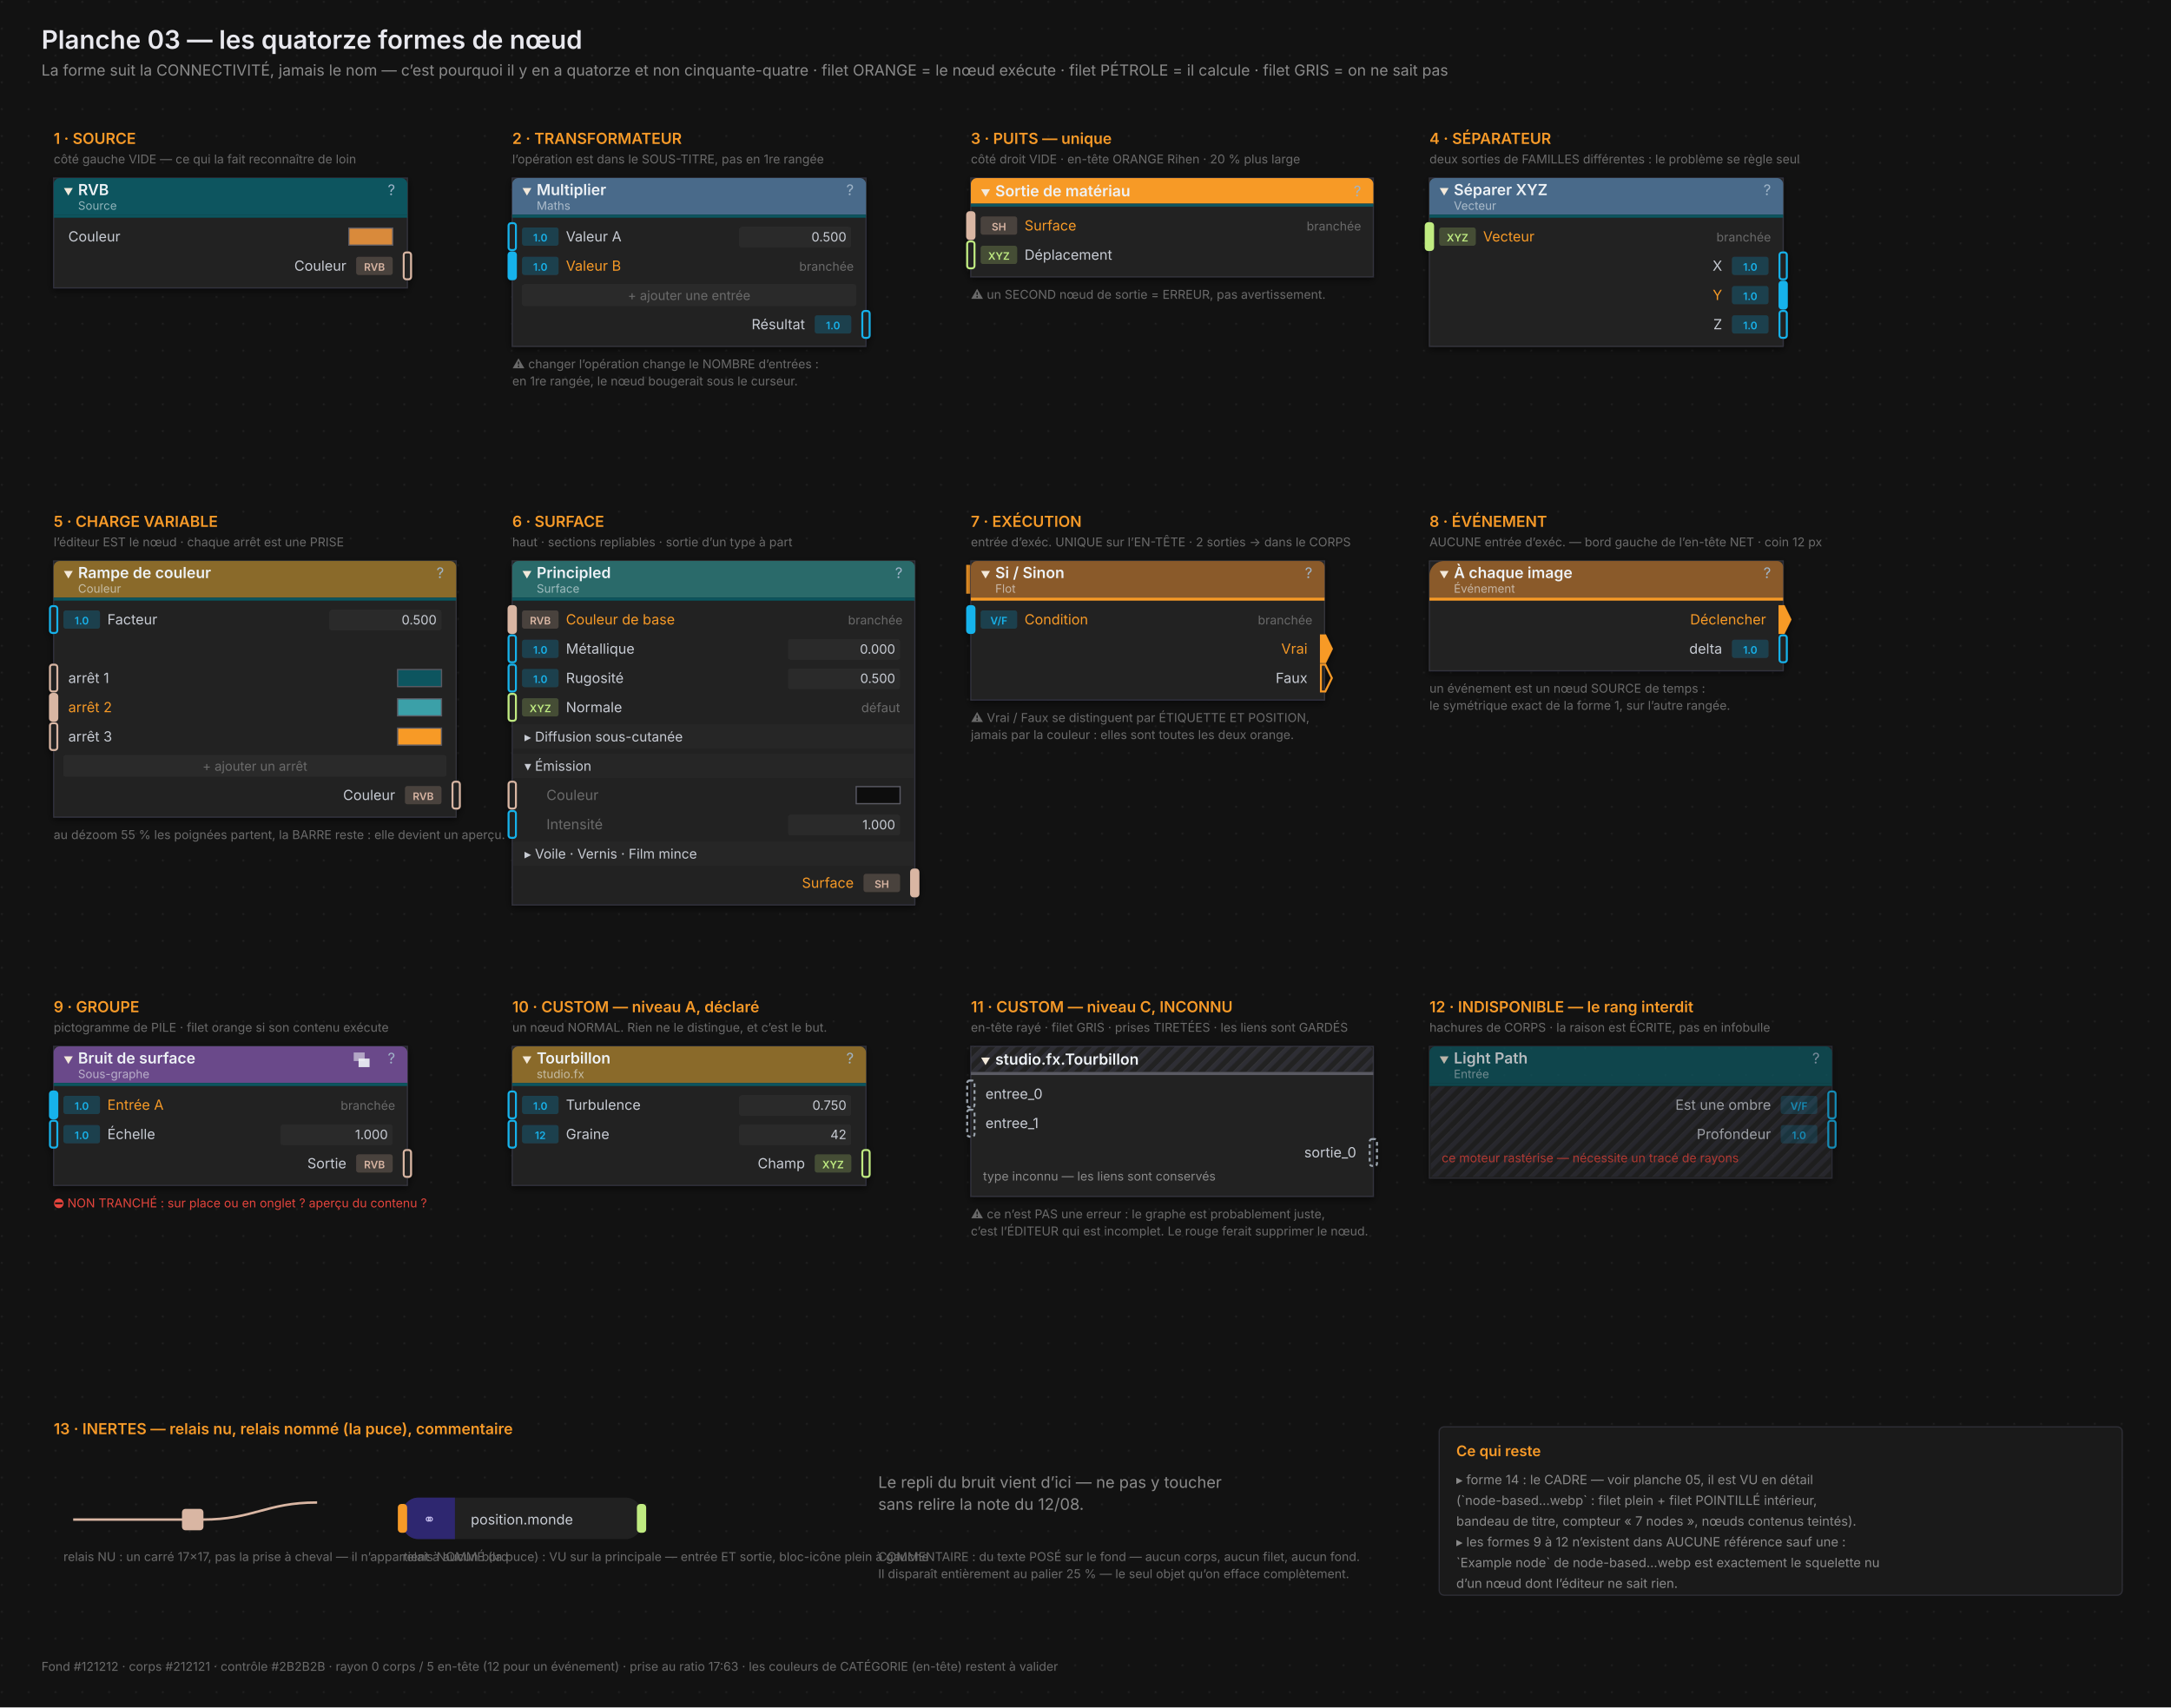
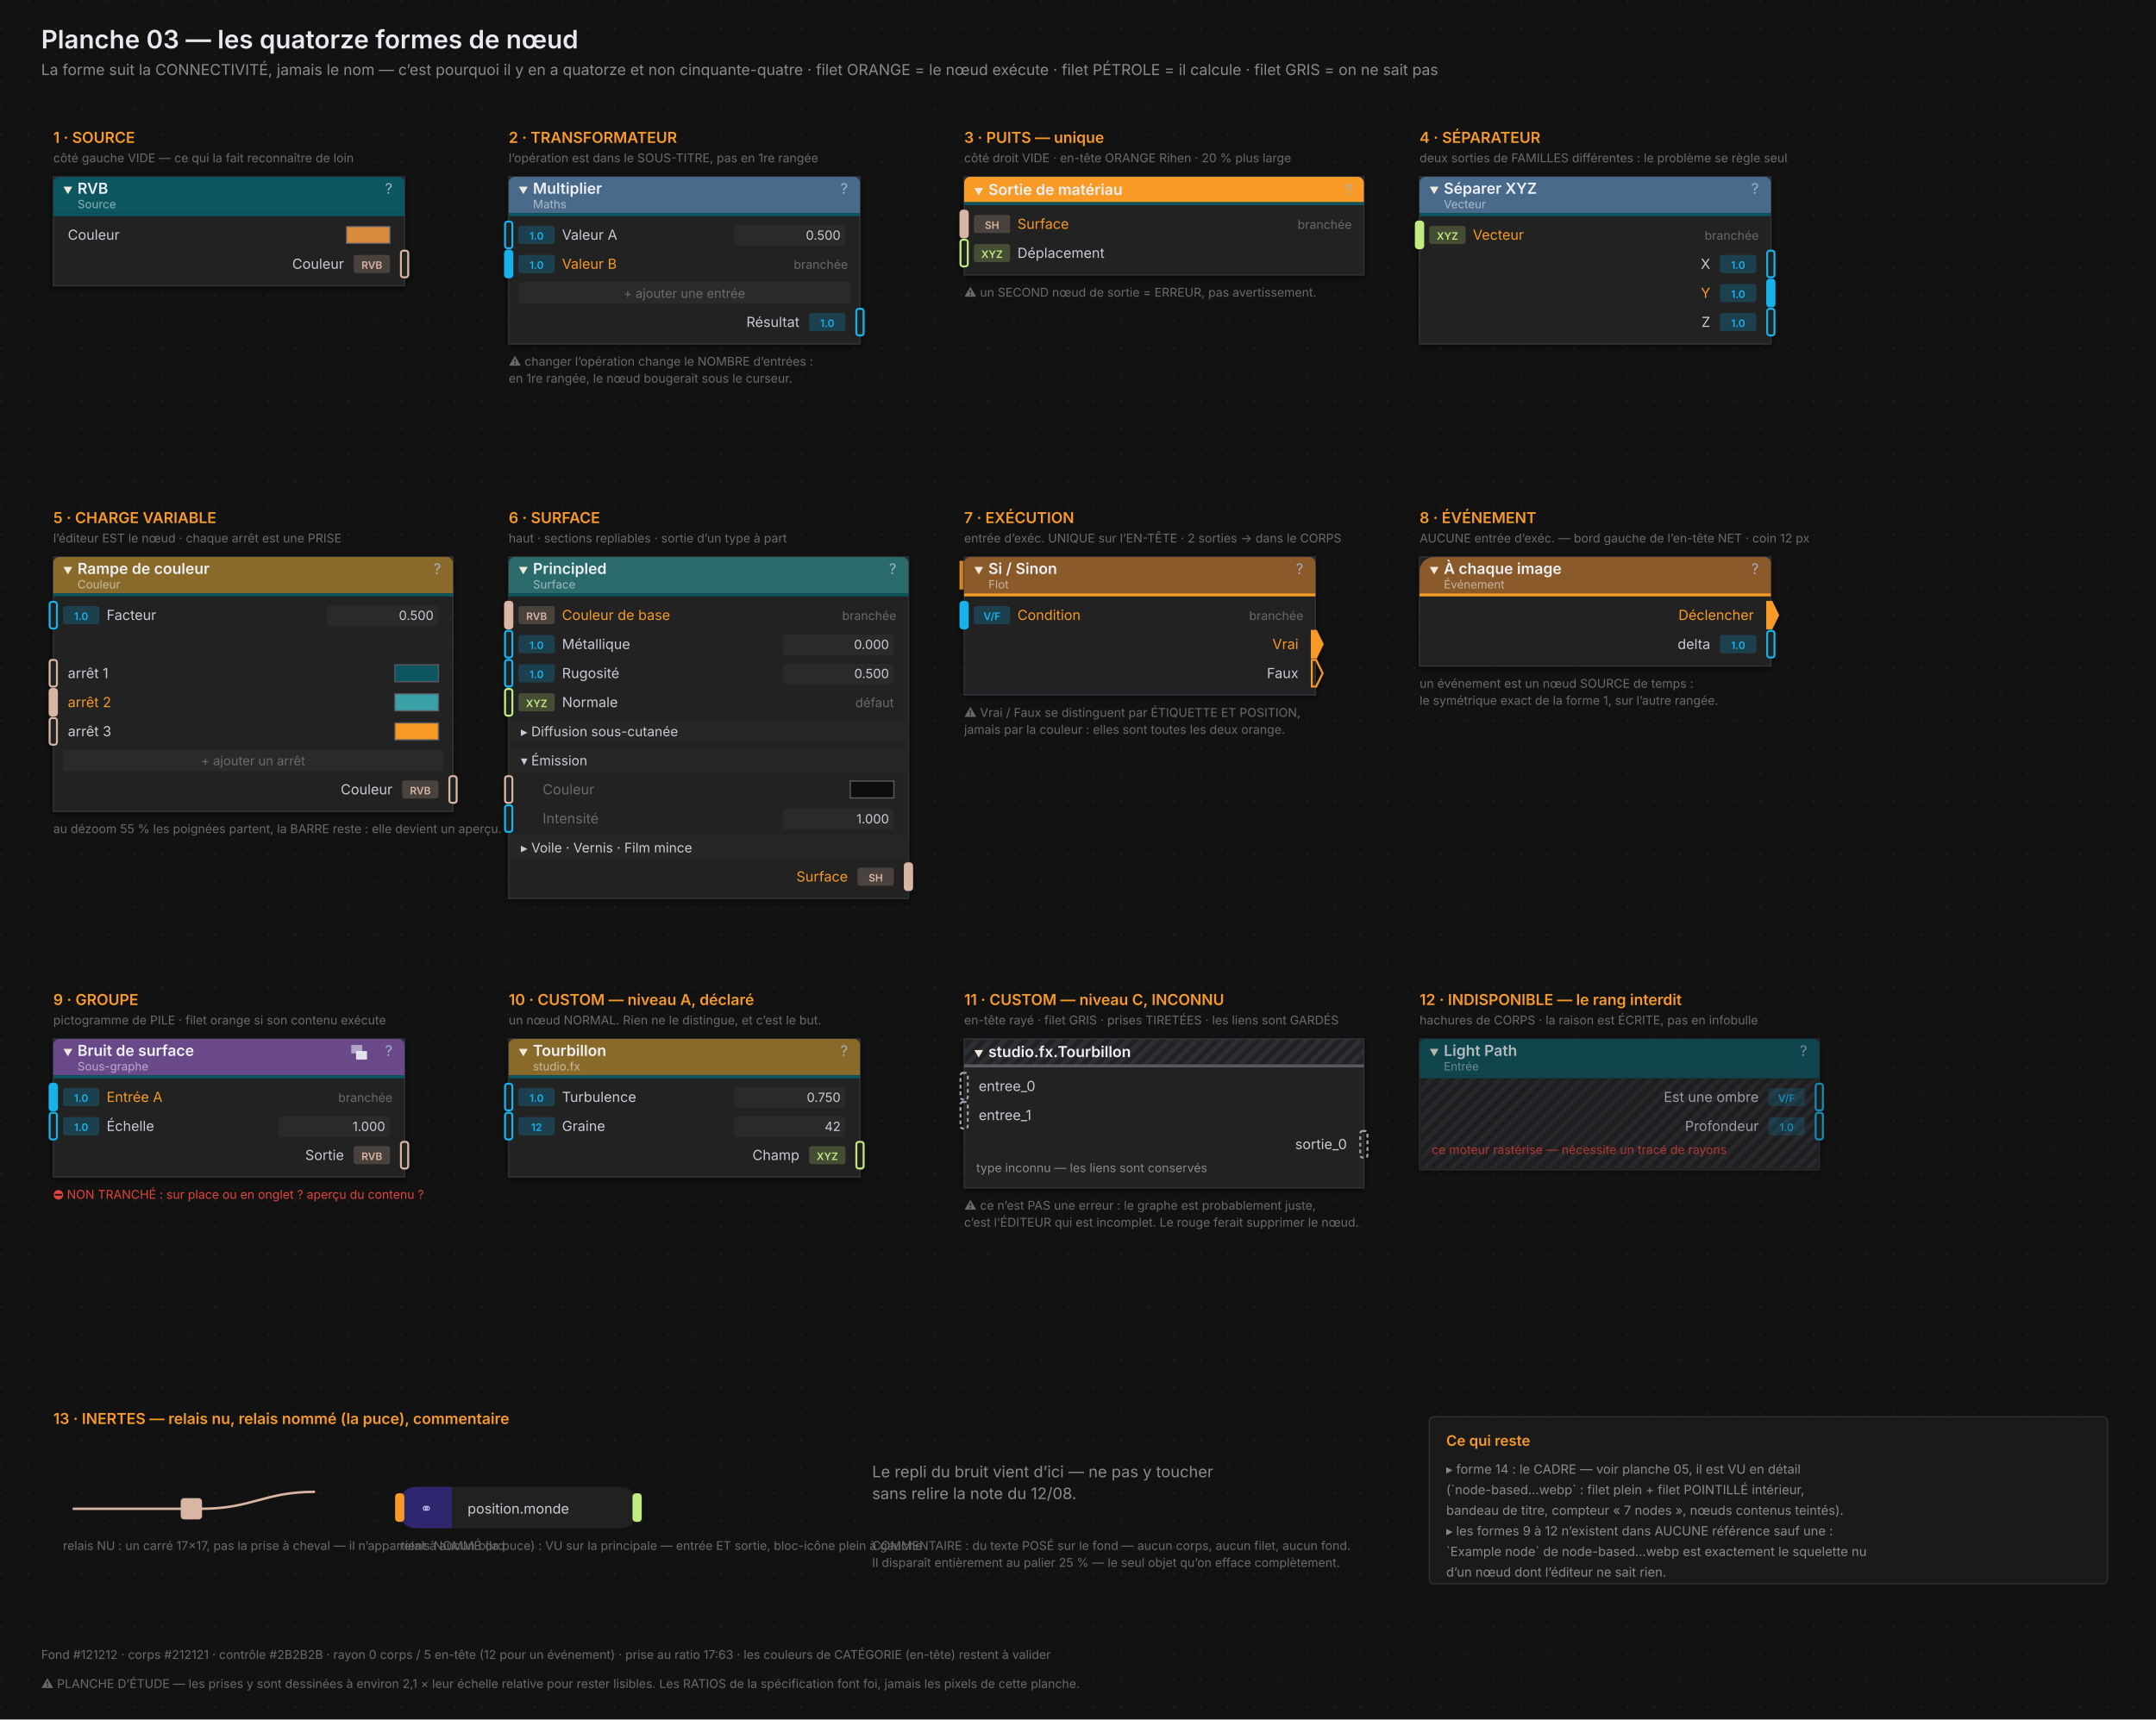
- <svg xmlns="http://www.w3.org/2000/svg" width="1780" height="1400" viewBox="0 0 1780 1400" font-family="Segoe UI, Inter, sans-serif">
+ <svg xmlns="http://www.w3.org/2000/svg" width="1780" height="1420" viewBox="0 0 1780 1420" font-family="Segoe UI, Inter, sans-serif">
  <defs>
    <pattern id="grille" width="22" height="22" patternUnits="userSpaceOnUse">
      <circle cx="1.5" cy="1.5" r="1" fill="#1C1C1C" />
    </pattern>
    <pattern id="hachure" width="8" height="8" patternUnits="userSpaceOnUse" patternTransform="rotate(45)">
      <rect width="4" height="8" fill="#3A3A44" opacity="0.55" />
    </pattern>
    <pattern id="damier" width="10" height="10" patternUnits="userSpaceOnUse">
      <rect width="10" height="10" fill="#3a3a3a" />
      <rect width="5" height="5" fill="#565656" />
      <rect x="5" y="5" width="5" height="5" fill="#565656" />
    </pattern>
    <linearGradient id="rampe" x1="0" x2="1">
      <stop offset="0%" stop-color="#0A555F" />
      <stop offset="45%" stop-color="#3aa0a8" />
      <stop offset="75%" stop-color="#F79A28" />
      <stop offset="100%" stop-color="#ffe9c2" />
    </linearGradient>
    <linearGradient id="ciel" x1="0" y1="0" x2="0" y2="1">
      <stop offset="0%" stop-color="#2b4a7a" />
      <stop offset="55%" stop-color="#d99a5a" />
      <stop offset="100%" stop-color="#141414" />
    </linearGradient>
    <filter id="ombre" x="-25%" y="-25%" width="150%" height="150%">
      <feDropShadow dx="0" dy="2" stdDeviation="3" flood-color="#000" flood-opacity="0.55" />
    </filter>
  </defs>
-   <rect width="1780" height="1400" fill="#121212" />
-   <rect width="1780" height="1400" fill="url(#grille)" />
+   <rect width="1780" height="1420" fill="#121212" />
+   <rect width="1780" height="1420" fill="url(#grille)" />
  <text x="34" y="40" fill="#E8E8EE" font-size="21" font-weight="600">Planche 03 — les quatorze formes de nœud</text>
  <text x="34" y="62" fill="#8A8A8A" font-size="12.5">La forme suit la CONNECTIVITÉ, jamais le nom — c’est pourquoi il y en a quatorze et non cinquante-quatre · filet ORANGE = le nœud exécute · filet PÉTROLE = il calcule · filet GRIS = on ne sait pas</text>
  <text x="44" y="118" fill="#F79A28" font-size="12.5" font-weight="600">1 · SOURCE</text>
  <text x="44" y="134" fill="#6A6A6A" font-size="10">côté gauche VIDE — ce qui la fait reconnaître de loin</text>
  <g filter="url(#ombre)" opacity="1.0">
    <rect x="44" y="146" width="290" height="90" fill="#212121" stroke="#33333C" stroke-width="1" />
    <path d="M44 151a5 5 0 0 1 5 -5 h280 a5 5 0 0 1 5 5 v25 H44 z" fill="#0A555F" />
    <text x="52" y="160" fill="#F3E9DA" font-size="8">▼</text>
    <text x="64" y="160" fill="#EEF2F6" font-size="12.5" font-weight="600">RVB</text>
    <text x="64" y="172" fill="#EEF2F6" font-size="9.5" opacity="0.6">Source</text>
    <text x="324" y="160" fill="#9FB4C8" font-size="12" text-anchor="end">?</text>
    <rect x="44" y="176" width="290" height="2.5" fill="#0A555F" />
    <text x="56" y="198" fill="#C8CCD4" font-size="11.5">Couleur</text>
    <rect x="286" y="187" width="36" height="14" fill="url(#damier)" />
    <rect x="286" y="187" width="36" height="14" fill="#d98a3a" stroke="#5a5a64" />
    <rect x="331.0" y="207.0" width="6" height="22" rx="2" fill="#212121" stroke="#D9B6A3" stroke-width="1.6" />
    <rect x="292" y="210.5" width="30" height="15" rx="2" fill="#D9B6A3" opacity="0.22" />
    <text x="307" y="222" fill="#D9B6A3" font-size="8.5" font-weight="600" text-anchor="middle">RVB</text>
    <text x="284" y="222" fill="#C8CCD4" font-size="11.5" text-anchor="end">Couleur</text>
  </g>
  <text x="420" y="118" fill="#F79A28" font-size="12.5" font-weight="600">2 · TRANSFORMATEUR</text>
  <text x="420" y="134" fill="#6A6A6A" font-size="10">l’opération est dans le SOUS-TITRE, pas en 1re rangée</text>
  <g filter="url(#ombre)" opacity="1.0">
    <rect x="420" y="146" width="290" height="138" fill="#212121" stroke="#33333C" stroke-width="1" />
    <path d="M420 151a5 5 0 0 1 5 -5 h280 a5 5 0 0 1 5 5 v25 H420 z" fill="#4a6b8a" />
    <text x="428" y="160" fill="#F3E9DA" font-size="8">▼</text>
    <text x="440" y="160" fill="#EEF2F6" font-size="12.5" font-weight="600">Multiplier</text>
    <text x="440" y="172" fill="#EEF2F6" font-size="9.5" opacity="0.6">Maths</text>
    <text x="700" y="160" fill="#9FB4C8" font-size="12" text-anchor="end">?</text>
    <rect x="420" y="176" width="290" height="2.5" fill="#0A555F" />
    <rect x="417.0" y="183.0" width="6" height="22" rx="2" fill="#212121" stroke="#17B2EB" stroke-width="1.6" />
    <rect x="428" y="186.5" width="30" height="15" rx="2" fill="#17B2EB" opacity="0.22" />
    <text x="443" y="198" fill="#17B2EB" font-size="8.5" font-weight="600" text-anchor="middle">1.0</text>
    <text x="464" y="198" fill="#C8CCD4" font-size="11.5">Valeur A</text>
    <rect x="606" y="186" width="92" height="17" rx="2" fill="#2B2B2B" />
    <text x="694" y="198" fill="#C8CCD4" font-size="10.5" text-anchor="end">0.500</text>
    <rect x="417.0" y="207.0" width="6" height="22" rx="2" fill="#17B2EB" stroke="#17B2EB" stroke-width="1.6" />
    <rect x="428" y="210.5" width="30" height="15" rx="2" fill="#17B2EB" opacity="0.22" />
    <text x="443" y="222" fill="#17B2EB" font-size="8.5" font-weight="600" text-anchor="middle">1.0</text>
    <text x="464" y="222" fill="#F79A28" font-size="11.5">Valeur B</text>
    <text x="700" y="222" fill="#6A6A6A" font-size="10" text-anchor="end">branchée</text>
    <rect x="428" y="233" width="274" height="18" rx="2" fill="#2B2B2B" />
    <text x="565.0" y="246" fill="#6A6A6A" font-size="10.5" text-anchor="middle">+ ajouter une entrée</text>
    <rect x="707.0" y="255.0" width="6" height="22" rx="2" fill="#212121" stroke="#17B2EB" stroke-width="1.6" />
    <rect x="668" y="258.5" width="30" height="15" rx="2" fill="#17B2EB" opacity="0.22" />
    <text x="683" y="270" fill="#17B2EB" font-size="8.5" font-weight="600" text-anchor="middle">1.0</text>
    <text x="660" y="270" fill="#C8CCD4" font-size="11.5" text-anchor="end">Résultat</text>
  </g>
  <text x="420" y="302" fill="#6A6A6A" font-size="10">⚠ changer l’opération change le NOMBRE d’entrées :</text>
  <text x="420" y="316" fill="#6A6A6A" font-size="10">en 1re rangée, le nœud bougerait sous le curseur.</text>
  <text x="796" y="118" fill="#F79A28" font-size="12.5" font-weight="600">3 · PUITS — unique</text>
  <text x="796" y="134" fill="#6A6A6A" font-size="10">côté droit VIDE · en-tête ORANGE Rihen · 20 % plus large</text>
  <g filter="url(#ombre)" opacity="1.0">
    <rect x="796" y="146" width="330" height="81" fill="#212121" stroke="#33333C" stroke-width="1" />
    <path d="M796 151a5 5 0 0 1 5 -5 h320 a5 5 0 0 1 5 5 v16 H796 z" fill="#F79A28" />
    <text x="804" y="161" fill="#F3E9DA" font-size="8">▼</text>
    <text x="816" y="161" fill="#EEF2F6" font-size="12.5" font-weight="600">Sortie de matériau</text>
    <text x="1116" y="161" fill="#9FB4C8" font-size="12" text-anchor="end">?</text>
    <rect x="796" y="167" width="330" height="2.5" fill="#0A555F" />
    <rect x="793.0" y="174.0" width="6" height="22" rx="2" fill="#D9B6A3" stroke="#D9B6A3" stroke-width="1.6" />
    <rect x="804" y="177.5" width="30" height="15" rx="2" fill="#D9B6A3" opacity="0.22" />
    <text x="819" y="189" fill="#D9B6A3" font-size="8.5" font-weight="600" text-anchor="middle">SH</text>
    <text x="840" y="189" fill="#F79A28" font-size="11.5">Surface</text>
    <text x="1116" y="189" fill="#6A6A6A" font-size="10" text-anchor="end">branchée</text>
    <rect x="793.0" y="198.0" width="6" height="22" rx="2" fill="#212121" stroke="#C0EB81" stroke-width="1.6" />
    <rect x="804" y="201.5" width="30" height="15" rx="2" fill="#C0EB81" opacity="0.22" />
    <text x="819" y="213" fill="#C0EB81" font-size="8.5" font-weight="600" text-anchor="middle">XYZ</text>
    <text x="840" y="213" fill="#C8CCD4" font-size="11.5">Déplacement</text>
  </g>
  <text x="796" y="245" fill="#6A6A6A" font-size="10">⚠ un SECOND nœud de sortie = ERREUR, pas avertissement.</text>
  <text x="1172" y="118" fill="#F79A28" font-size="12.5" font-weight="600">4 · SÉPARATEUR</text>
  <text x="1172" y="134" fill="#6A6A6A" font-size="10">deux sorties de FAMILLES différentes : le problème se règle seul</text>
  <g filter="url(#ombre)" opacity="1.0">
    <rect x="1172" y="146" width="290" height="138" fill="#212121" stroke="#33333C" stroke-width="1" />
    <path d="M1172 151a5 5 0 0 1 5 -5 h280 a5 5 0 0 1 5 5 v25 H1172 z" fill="#4a6b8a" />
    <text x="1180" y="160" fill="#F3E9DA" font-size="8">▼</text>
    <text x="1192" y="160" fill="#EEF2F6" font-size="12.5" font-weight="600">Séparer XYZ</text>
    <text x="1192" y="172" fill="#EEF2F6" font-size="9.5" opacity="0.6">Vecteur</text>
    <text x="1452" y="160" fill="#9FB4C8" font-size="12" text-anchor="end">?</text>
    <rect x="1172" y="176" width="290" height="2.5" fill="#0A555F" />
    <rect x="1169.0" y="183.0" width="6" height="22" rx="2" fill="#C0EB81" stroke="#C0EB81" stroke-width="1.6" />
    <rect x="1180" y="186.5" width="30" height="15" rx="2" fill="#C0EB81" opacity="0.22" />
    <text x="1195" y="198" fill="#C0EB81" font-size="8.5" font-weight="600" text-anchor="middle">XYZ</text>
    <text x="1216" y="198" fill="#F79A28" font-size="11.5">Vecteur</text>
    <text x="1452" y="198" fill="#6A6A6A" font-size="10" text-anchor="end">branchée</text>
    <rect x="1459.0" y="207.0" width="6" height="22" rx="2" fill="#212121" stroke="#17B2EB" stroke-width="1.6" />
    <rect x="1420" y="210.5" width="30" height="15" rx="2" fill="#17B2EB" opacity="0.22" />
    <text x="1435" y="222" fill="#17B2EB" font-size="8.5" font-weight="600" text-anchor="middle">1.0</text>
    <text x="1412" y="222" fill="#C8CCD4" font-size="11.5" text-anchor="end">X</text>
    <rect x="1459.0" y="231.0" width="6" height="22" rx="2" fill="#17B2EB" stroke="#17B2EB" stroke-width="1.6" />
    <rect x="1420" y="234.5" width="30" height="15" rx="2" fill="#17B2EB" opacity="0.22" />
    <text x="1435" y="246" fill="#17B2EB" font-size="8.5" font-weight="600" text-anchor="middle">1.0</text>
    <text x="1412" y="246" fill="#F79A28" font-size="11.5" text-anchor="end">Y</text>
    <rect x="1459.0" y="255.0" width="6" height="22" rx="2" fill="#212121" stroke="#17B2EB" stroke-width="1.6" />
    <rect x="1420" y="258.5" width="30" height="15" rx="2" fill="#17B2EB" opacity="0.22" />
    <text x="1435" y="270" fill="#17B2EB" font-size="8.5" font-weight="600" text-anchor="middle">1.0</text>
    <text x="1412" y="270" fill="#C8CCD4" font-size="11.5" text-anchor="end">Z</text>
  </g>
  <text x="44" y="432" fill="#F79A28" font-size="12.5" font-weight="600">5 · CHARGE VARIABLE</text>
  <text x="44" y="448" fill="#6A6A6A" font-size="10">l’éditeur EST le nœud · chaque arrêt est une PRISE</text>
  <g filter="url(#ombre)" opacity="1.0">
    <rect x="60" y="515" width="298" height="20" rx="2" fill="url(#rampe)" />
    <rect x="44" y="460" width="330" height="210" fill="#212121" stroke="#33333C" stroke-width="1" />
    <path d="M44 465a5 5 0 0 1 5 -5 h320 a5 5 0 0 1 5 5 v25 H44 z" fill="#8a6b2a" />
    <text x="52" y="474" fill="#F3E9DA" font-size="8">▼</text>
    <text x="64" y="474" fill="#EEF2F6" font-size="12.5" font-weight="600">Rampe de couleur</text>
    <text x="64" y="486" fill="#EEF2F6" font-size="9.5" opacity="0.6">Couleur</text>
    <text x="364" y="474" fill="#9FB4C8" font-size="12" text-anchor="end">?</text>
    <rect x="44" y="490" width="330" height="2.5" fill="#0A555F" />
    <rect x="41.0" y="497.0" width="6" height="22" rx="2" fill="#212121" stroke="#17B2EB" stroke-width="1.6" />
    <rect x="52" y="500.5" width="30" height="15" rx="2" fill="#17B2EB" opacity="0.22" />
    <text x="67" y="512" fill="#17B2EB" font-size="8.5" font-weight="600" text-anchor="middle">1.0</text>
    <text x="88" y="512" fill="#C8CCD4" font-size="11.5">Facteur</text>
    <rect x="270" y="500" width="92" height="17" rx="2" fill="#2B2B2B" />
    <text x="358" y="512" fill="#C8CCD4" font-size="10.5" text-anchor="end">0.500</text>
    <text x="54" y="536" fill="#6A6A6A" font-size="10" />
    <rect x="41.0" y="545.0" width="6" height="22" rx="2" fill="#212121" stroke="#D9B6A3" stroke-width="1.6" />
    <text x="56" y="560" fill="#C8CCD4" font-size="11.5">arrêt 1</text>
    <rect x="326" y="549" width="36" height="14" fill="url(#damier)" />
    <rect x="326" y="549" width="36" height="14" fill="#0A555F" stroke="#5a5a64" />
    <rect x="41.0" y="569.0" width="6" height="22" rx="2" fill="#D9B6A3" stroke="#D9B6A3" stroke-width="1.6" />
    <text x="56" y="584" fill="#F79A28" font-size="11.5">arrêt 2</text>
    <rect x="326" y="573" width="36" height="14" fill="url(#damier)" />
    <rect x="326" y="573" width="36" height="14" fill="#3aa0a8" stroke="#5a5a64" />
    <rect x="41.0" y="593.0" width="6" height="22" rx="2" fill="#212121" stroke="#D9B6A3" stroke-width="1.6" />
    <text x="56" y="608" fill="#C8CCD4" font-size="11.5">arrêt 3</text>
    <rect x="326" y="597" width="36" height="14" fill="url(#damier)" />
    <rect x="326" y="597" width="36" height="14" fill="#F79A28" stroke="#5a5a64" />
    <rect x="52" y="619" width="314" height="18" rx="2" fill="#2B2B2B" />
    <text x="209.0" y="632" fill="#6A6A6A" font-size="10.5" text-anchor="middle">+ ajouter un arrêt</text>
    <rect x="371.0" y="641.0" width="6" height="22" rx="2" fill="#212121" stroke="#D9B6A3" stroke-width="1.6" />
    <rect x="332" y="644.5" width="30" height="15" rx="2" fill="#D9B6A3" opacity="0.22" />
    <text x="347" y="656" fill="#D9B6A3" font-size="8.5" font-weight="600" text-anchor="middle">RVB</text>
    <text x="324" y="656" fill="#C8CCD4" font-size="11.5" text-anchor="end">Couleur</text>
  </g>
  <text x="44" y="688" fill="#6A6A6A" font-size="10">au dézoom 55 % les poignées partent, la BARRE reste : elle devient un aperçu.</text>
  <text x="420" y="432" fill="#F79A28" font-size="12.5" font-weight="600">6 · SURFACE</text>
  <text x="420" y="448" fill="#6A6A6A" font-size="10">haut · sections repliables · sortie d’un type à part</text>
  <g filter="url(#ombre)" opacity="1.0">
    <rect x="420" y="460" width="330" height="282" fill="#212121" stroke="#33333C" stroke-width="1" />
    <path d="M420 465a5 5 0 0 1 5 -5 h320 a5 5 0 0 1 5 5 v25 H420 z" fill="#2a6b6b" />
    <text x="428" y="474" fill="#F3E9DA" font-size="8">▼</text>
    <text x="440" y="474" fill="#EEF2F6" font-size="12.5" font-weight="600">Principled</text>
    <text x="440" y="486" fill="#EEF2F6" font-size="9.5" opacity="0.6">Surface</text>
    <text x="740" y="474" fill="#9FB4C8" font-size="12" text-anchor="end">?</text>
    <rect x="420" y="490" width="330" height="2.5" fill="#0A555F" />
    <rect x="417.0" y="497.0" width="6" height="22" rx="2" fill="#D9B6A3" stroke="#D9B6A3" stroke-width="1.6" />
    <rect x="428" y="500.5" width="30" height="15" rx="2" fill="#D9B6A3" opacity="0.22" />
    <text x="443" y="512" fill="#D9B6A3" font-size="8.5" font-weight="600" text-anchor="middle">RVB</text>
    <text x="464" y="512" fill="#F79A28" font-size="11.5">Couleur de base</text>
    <text x="740" y="512" fill="#6A6A6A" font-size="10" text-anchor="end">branchée</text>
    <rect x="417.0" y="521.0" width="6" height="22" rx="2" fill="#212121" stroke="#17B2EB" stroke-width="1.6" />
    <rect x="428" y="524.5" width="30" height="15" rx="2" fill="#17B2EB" opacity="0.22" />
    <text x="443" y="536" fill="#17B2EB" font-size="8.5" font-weight="600" text-anchor="middle">1.0</text>
    <text x="464" y="536" fill="#C8CCD4" font-size="11.5">Métallique</text>
    <rect x="646" y="524" width="92" height="17" rx="2" fill="#2B2B2B" />
    <text x="734" y="536" fill="#C8CCD4" font-size="10.5" text-anchor="end">0.000</text>
    <rect x="417.0" y="545.0" width="6" height="22" rx="2" fill="#212121" stroke="#17B2EB" stroke-width="1.6" />
    <rect x="428" y="548.5" width="30" height="15" rx="2" fill="#17B2EB" opacity="0.22" />
    <text x="443" y="560" fill="#17B2EB" font-size="8.5" font-weight="600" text-anchor="middle">1.0</text>
    <text x="464" y="560" fill="#C8CCD4" font-size="11.5">Rugosité</text>
    <rect x="646" y="548" width="92" height="17" rx="2" fill="#2B2B2B" />
    <text x="734" y="560" fill="#C8CCD4" font-size="10.5" text-anchor="end">0.500</text>
    <rect x="417.0" y="569.0" width="6" height="22" rx="2" fill="#212121" stroke="#C0EB81" stroke-width="1.6" />
    <rect x="428" y="572.5" width="30" height="15" rx="2" fill="#C0EB81" opacity="0.22" />
    <text x="443" y="584" fill="#C0EB81" font-size="8.5" font-weight="600" text-anchor="middle">XYZ</text>
    <text x="464" y="584" fill="#C8CCD4" font-size="11.5">Normale</text>
    <text x="738" y="584" fill="#6A6A6A" font-size="10.5" text-anchor="end">défaut</text>
    <rect x="421" y="594" width="328" height="20" fill="#262626" />
    <text x="430" y="608" fill="#C8CCD4" font-size="11">▸ Diffusion sous-cutanée</text>
    <rect x="421" y="618" width="328" height="20" fill="#262626" />
    <text x="430" y="632" fill="#C8CCD4" font-size="11">▾ Émission</text>
    <rect x="417.0" y="641.0" width="6" height="22" rx="2" fill="#212121" stroke="#D9B6A3" stroke-width="1.6" />
    <text x="448" y="656" fill="#6A6A6A" font-size="11.5">Couleur</text>
    <rect x="702" y="645" width="36" height="14" fill="url(#damier)" />
    <rect x="702" y="645" width="36" height="14" fill="#111111" stroke="#5a5a64" />
    <rect x="417.0" y="665.0" width="6" height="22" rx="2" fill="#212121" stroke="#17B2EB" stroke-width="1.6" />
    <text x="448" y="680" fill="#6A6A6A" font-size="11.5">Intensité</text>
    <rect x="646" y="668" width="92" height="17" rx="2" fill="#2B2B2B" />
    <text x="734" y="680" fill="#C8CCD4" font-size="10.5" text-anchor="end">1.000</text>
    <rect x="421" y="690" width="328" height="20" fill="#262626" />
    <text x="430" y="704" fill="#C8CCD4" font-size="11">▸ Voile · Vernis · Film mince</text>
    <rect x="747.0" y="713.0" width="6" height="22" rx="2" fill="#D9B6A3" stroke="#D9B6A3" stroke-width="1.6" />
    <rect x="708" y="716.5" width="30" height="15" rx="2" fill="#D9B6A3" opacity="0.22" />
    <text x="723" y="728" fill="#D9B6A3" font-size="8.5" font-weight="600" text-anchor="middle">SH</text>
    <text x="700" y="728" fill="#F79A28" font-size="11.5" text-anchor="end">Surface</text>
  </g>
  <text x="796" y="432" fill="#F79A28" font-size="12.5" font-weight="600">7 · EXÉCUTION</text>
  <text x="796" y="448" fill="#6A6A6A" font-size="10">entrée d’exéc. UNIQUE sur l’EN-TÊTE · 2 sorties → dans le CORPS</text>
  <path d="M793.0 464.0h3.6l5.4 11.0l-5.4 11.0h-3.6z" fill="#F79A28" stroke="#F79A28" stroke-width="1.6" />
  <g filter="url(#ombre)" opacity="1.0">
    <rect x="796" y="460" width="290" height="114" fill="#212121" stroke="#33333C" stroke-width="1" />
    <path d="M796 465a5 5 0 0 1 5 -5 h280 a5 5 0 0 1 5 5 v25 H796 z" fill="#8a5a2a" />
    <text x="804" y="474" fill="#F3E9DA" font-size="8">▼</text>
    <text x="816" y="474" fill="#EEF2F6" font-size="12.5" font-weight="600">Si / Sinon</text>
    <text x="816" y="486" fill="#EEF2F6" font-size="9.5" opacity="0.6">Flot</text>
    <text x="1076" y="474" fill="#9FB4C8" font-size="12" text-anchor="end">?</text>
    <rect x="796" y="490" width="290" height="2.5" fill="#F79A28" />
    <rect x="793.0" y="497.0" width="6" height="22" rx="2" fill="#17B2EB" stroke="#17B2EB" stroke-width="1.6" />
    <rect x="804" y="500.5" width="30" height="15" rx="2" fill="#17B2EB" opacity="0.22" />
    <text x="819" y="512" fill="#17B2EB" font-size="8.5" font-weight="600" text-anchor="middle">V/F</text>
    <text x="840" y="512" fill="#F79A28" font-size="11.5">Condition</text>
    <text x="1076" y="512" fill="#6A6A6A" font-size="10" text-anchor="end">branchée</text>
    <path d="M1083.0 521.0h3.6l5.4 11.0l-5.4 11.0h-3.6z" fill="#F79A28" stroke="#F79A28" stroke-width="1.6" />
    <text x="1072" y="536" fill="#F79A28" font-size="11.5" text-anchor="end">Vrai</text>
    <path d="M1083.0 545.0h3.6l5.4 11.0l-5.4 11.0h-3.6z" fill="none" stroke="#F79A28" stroke-width="1.6" />
    <text x="1072" y="560" fill="#C8CCD4" font-size="11.5" text-anchor="end">Faux</text>
  </g>
  <text x="796" y="592" fill="#6A6A6A" font-size="10">⚠ Vrai / Faux se distinguent par ÉTIQUETTE ET POSITION,</text>
  <text x="796" y="606" fill="#6A6A6A" font-size="10">jamais par la couleur : elles sont toutes les deux orange.</text>
  <text x="1172" y="432" fill="#F79A28" font-size="12.5" font-weight="600">8 · ÉVÉNEMENT</text>
  <text x="1172" y="448" fill="#6A6A6A" font-size="10">AUCUNE entrée d’exéc. — bord gauche de l’en-tête NET · coin 12 px</text>
  <g filter="url(#ombre)" opacity="1.0">
    <rect x="1172" y="460" width="290" height="90" fill="#212121" stroke="#33333C" stroke-width="1" />
    <path d="M1172 472a12 12 0 0 1 12 -12 h273 a5 5 0 0 1 5 5 v25 H1172 z" fill="#8a5a2a" />
    <text x="1180" y="474" fill="#F3E9DA" font-size="8">▼</text>
    <text x="1192" y="474" fill="#EEF2F6" font-size="12.5" font-weight="600">À chaque image</text>
    <text x="1192" y="486" fill="#EEF2F6" font-size="9.5" opacity="0.6">Événement</text>
    <text x="1452" y="474" fill="#9FB4C8" font-size="12" text-anchor="end">?</text>
    <rect x="1172" y="490" width="290" height="2.5" fill="#F79A28" />
    <path d="M1459.0 497.0h3.6l5.4 11.0l-5.4 11.0h-3.6z" fill="#F79A28" stroke="#F79A28" stroke-width="1.6" />
    <text x="1448" y="512" fill="#F79A28" font-size="11.5" text-anchor="end">Déclencher</text>
    <rect x="1459.0" y="521.0" width="6" height="22" rx="2" fill="#212121" stroke="#17B2EB" stroke-width="1.6" />
    <rect x="1420" y="524.5" width="30" height="15" rx="2" fill="#17B2EB" opacity="0.22" />
    <text x="1435" y="536" fill="#17B2EB" font-size="8.5" font-weight="600" text-anchor="middle">1.0</text>
    <text x="1412" y="536" fill="#C8CCD4" font-size="11.5" text-anchor="end">delta</text>
  </g>
  <text x="1172" y="568" fill="#6A6A6A" font-size="10">un événement est un nœud SOURCE de temps :</text>
  <text x="1172" y="582" fill="#6A6A6A" font-size="10">le symétrique exact de la forme 1, sur l’autre rangée.</text>
  <text x="44" y="830" fill="#F79A28" font-size="12.5" font-weight="600">9 · GROUPE</text>
  <text x="44" y="846" fill="#6A6A6A" font-size="10">pictogramme de PILE · filet orange si son contenu exécute</text>
  <g filter="url(#ombre)" opacity="1.0">
    <rect x="44" y="858" width="290" height="114" fill="#212121" stroke="#33333C" stroke-width="1" />
    <path d="M44 863a5 5 0 0 1 5 -5 h280 a5 5 0 0 1 5 5 v25 H44 z" fill="#6b4a8a" />
    <text x="52" y="872" fill="#F3E9DA" font-size="8">▼</text>
    <text x="64" y="872" fill="#EEF2F6" font-size="12.5" font-weight="600">Bruit de surface</text>
    <text x="64" y="884" fill="#EEF2F6" font-size="9.5" opacity="0.6">Sous-graphe</text>
    <text x="324" y="872" fill="#9FB4C8" font-size="12" text-anchor="end">?</text>
    <rect x="44" y="888" width="290" height="2.5" fill="#0A555F" />
    <rect x="41.0" y="895.0" width="6" height="22" rx="2" fill="#17B2EB" stroke="#17B2EB" stroke-width="1.6" />
    <rect x="52" y="898.5" width="30" height="15" rx="2" fill="#17B2EB" opacity="0.22" />
    <text x="67" y="910" fill="#17B2EB" font-size="8.5" font-weight="600" text-anchor="middle">1.0</text>
    <text x="88" y="910" fill="#F79A28" font-size="11.5">Entrée A</text>
    <text x="324" y="910" fill="#6A6A6A" font-size="10" text-anchor="end">branchée</text>
    <rect x="41.0" y="919.0" width="6" height="22" rx="2" fill="#212121" stroke="#17B2EB" stroke-width="1.6" />
    <rect x="52" y="922.5" width="30" height="15" rx="2" fill="#17B2EB" opacity="0.22" />
    <text x="67" y="934" fill="#17B2EB" font-size="8.5" font-weight="600" text-anchor="middle">1.0</text>
    <text x="88" y="934" fill="#C8CCD4" font-size="11.5">Échelle</text>
    <rect x="230" y="922" width="92" height="17" rx="2" fill="#2B2B2B" />
    <text x="318" y="934" fill="#C8CCD4" font-size="10.5" text-anchor="end">1.000</text>
    <rect x="331.0" y="943.0" width="6" height="22" rx="2" fill="#212121" stroke="#D9B6A3" stroke-width="1.6" />
    <rect x="292" y="946.5" width="30" height="15" rx="2" fill="#D9B6A3" opacity="0.22" />
    <text x="307" y="958" fill="#D9B6A3" font-size="8.5" font-weight="600" text-anchor="middle">RVB</text>
    <text x="284" y="958" fill="#C8CCD4" font-size="11.5" text-anchor="end">Sortie</text>
  </g>
  <rect x="290" y="863" width="9" height="7" fill="#EEF2F6" opacity="0.55" />
  <rect x="294" y="868" width="9" height="7" fill="#EEF2F6" opacity="0.9" />
  <text x="44" y="990" fill="#E4443C" font-size="10">⛔ NON TRANCHÉ : sur place ou en onglet ? aperçu du contenu ?</text>
  <text x="420" y="830" fill="#F79A28" font-size="12.5" font-weight="600">10 · CUSTOM — niveau A, déclaré</text>
  <text x="420" y="846" fill="#6A6A6A" font-size="10">un nœud NORMAL. Rien ne le distingue, et c’est le but.</text>
  <g filter="url(#ombre)" opacity="1.0">
    <rect x="420" y="858" width="290" height="114" fill="#212121" stroke="#33333C" stroke-width="1" />
    <path d="M420 863a5 5 0 0 1 5 -5 h280 a5 5 0 0 1 5 5 v25 H420 z" fill="#8a6b2a" />
    <text x="428" y="872" fill="#F3E9DA" font-size="8">▼</text>
    <text x="440" y="872" fill="#EEF2F6" font-size="12.5" font-weight="600">Tourbillon</text>
    <text x="440" y="884" fill="#EEF2F6" font-size="9.5" opacity="0.6">studio.fx</text>
    <text x="700" y="872" fill="#9FB4C8" font-size="12" text-anchor="end">?</text>
    <rect x="420" y="888" width="290" height="2.5" fill="#0A555F" />
    <rect x="417.0" y="895.0" width="6" height="22" rx="2" fill="#212121" stroke="#17B2EB" stroke-width="1.6" />
    <rect x="428" y="898.5" width="30" height="15" rx="2" fill="#17B2EB" opacity="0.22" />
    <text x="443" y="910" fill="#17B2EB" font-size="8.5" font-weight="600" text-anchor="middle">1.0</text>
    <text x="464" y="910" fill="#C8CCD4" font-size="11.5">Turbulence</text>
    <rect x="606" y="898" width="92" height="17" rx="2" fill="#2B2B2B" />
    <text x="694" y="910" fill="#C8CCD4" font-size="10.5" text-anchor="end">0.750</text>
    <rect x="417.0" y="919.0" width="6" height="22" rx="2" fill="#212121" stroke="#17B2EB" stroke-width="1.6" />
    <rect x="428" y="922.5" width="30" height="15" rx="2" fill="#17B2EB" opacity="0.22" />
    <text x="443" y="934" fill="#17B2EB" font-size="8.5" font-weight="600" text-anchor="middle">12</text>
    <text x="464" y="934" fill="#C8CCD4" font-size="11.5">Graine</text>
    <rect x="606" y="922" width="92" height="17" rx="2" fill="#2B2B2B" />
    <text x="694" y="934" fill="#C8CCD4" font-size="10.5" text-anchor="end">42</text>
    <rect x="707.0" y="943.0" width="6" height="22" rx="2" fill="#212121" stroke="#C0EB81" stroke-width="1.6" />
    <rect x="668" y="946.5" width="30" height="15" rx="2" fill="#C0EB81" opacity="0.22" />
    <text x="683" y="958" fill="#C0EB81" font-size="8.5" font-weight="600" text-anchor="middle">XYZ</text>
    <text x="660" y="958" fill="#C8CCD4" font-size="11.5" text-anchor="end">Champ</text>
  </g>
  <text x="796" y="830" fill="#F79A28" font-size="12.5" font-weight="600">11 · CUSTOM — niveau C, INCONNU</text>
  <text x="796" y="846" fill="#6A6A6A" font-size="10">en-tête rayé · filet GRIS · prises TIRETÉES · les liens sont GARDÉS</text>
  <g filter="url(#ombre)" opacity="1.0">
    <rect x="796" y="858" width="330" height="123" fill="#212121" stroke="#33333C" stroke-width="1" />
    <path d="M796 863a5 5 0 0 1 5 -5 h320 a5 5 0 0 1 5 5 v16 H796 z" fill="url(#hachure)" />
    <text x="804" y="873" fill="#F3E9DA" font-size="8">▼</text>
    <text x="816" y="873" fill="#EEF2F6" font-size="12.5" font-weight="600">studio.fx.Tourbillon</text>
    <rect x="796" y="879" width="330" height="2.5" fill="#5A5A64" />
    <rect x="793.0" y="886.0" width="6" height="22" rx="2" fill="none" stroke="#9AA3AD" stroke-width="1.6" stroke-dasharray="3 2.5" />
    <text x="808" y="901" fill="#C8CCD4" font-size="11.5">entree_0</text>
    <rect x="793.0" y="910.0" width="6" height="22" rx="2" fill="none" stroke="#9AA3AD" stroke-width="1.6" stroke-dasharray="3 2.5" />
    <text x="808" y="925" fill="#C8CCD4" font-size="11.5">entree_1</text>
    <rect x="1123.0" y="934.0" width="6" height="22" rx="2" fill="none" stroke="#9AA3AD" stroke-width="1.6" stroke-dasharray="3 2.5" />
    <text x="1112" y="949" fill="#C8CCD4" font-size="11.5" text-anchor="end">sortie_0</text>
    <text x="806" y="968" fill="#8A8A8A" font-size="10">type inconnu — les liens sont conservés</text>
  </g>
  <text x="796" y="999" fill="#6A6A6A" font-size="10">⚠ ce n’est PAS une erreur : le graphe est probablement juste,</text>
  <text x="796" y="1013" fill="#6A6A6A" font-size="10">c’est l’ÉDITEUR qui est incomplet. Le rouge ferait supprimer le nœud.</text>
  <text x="1172" y="830" fill="#F79A28" font-size="12.5" font-weight="600">12 · INDISPONIBLE — le rang interdit</text>
  <text x="1172" y="846" fill="#6A6A6A" font-size="10">hachures de CORPS · la raison est ÉCRITE, pas en infobulle</text>
  <g filter="url(#ombre)" opacity="0.75">
    <rect x="1172" y="858" width="330" height="108" fill="#212121" stroke="#33333C" stroke-width="1" />
    <path d="M1172 863a5 5 0 0 1 5 -5 h320 a5 5 0 0 1 5 5 v25 H1172 z" fill="#0A555F" />
    <text x="1180" y="872" fill="#F3E9DA" font-size="8">▼</text>
    <text x="1192" y="872" fill="#EEF2F6" font-size="12.5" font-weight="600">Light Path</text>
    <text x="1192" y="884" fill="#EEF2F6" font-size="9.5" opacity="0.6">Entrée</text>
    <text x="1492" y="872" fill="#9FB4C8" font-size="12" text-anchor="end">?</text>
    <rect x="1172" y="888" width="330" height="2.5" fill="#0A555F" />
    <rect x="1173" y="891" width="328" height="74" fill="url(#hachure)" />
    <rect x="1499.0" y="895.0" width="6" height="22" rx="2" fill="#212121" stroke="#17B2EB" stroke-width="1.6" />
    <rect x="1460" y="898.5" width="30" height="15" rx="2" fill="#17B2EB" opacity="0.22" />
    <text x="1475" y="910" fill="#17B2EB" font-size="8.5" font-weight="600" text-anchor="middle">V/F</text>
    <text x="1452" y="910" fill="#C8CCD4" font-size="11.5" text-anchor="end">Est une ombre</text>
    <rect x="1499.0" y="919.0" width="6" height="22" rx="2" fill="#212121" stroke="#17B2EB" stroke-width="1.6" />
    <rect x="1460" y="922.5" width="30" height="15" rx="2" fill="#17B2EB" opacity="0.22" />
    <text x="1475" y="934" fill="#17B2EB" font-size="8.5" font-weight="600" text-anchor="middle">1.0</text>
    <text x="1452" y="934" fill="#C8CCD4" font-size="11.5" text-anchor="end">Profondeur</text>
    <text x="1182" y="953" fill="#E4443C" font-size="10">ce moteur rastérise — nécessite un tracé de rayons</text>
  </g>
  <text x="44" y="1176" fill="#F79A28" font-size="12.5" font-weight="600">13 · INERTES — relais nu, relais nommé (la puce), commentaire</text>
  <text x="44" y="1192" fill="#6A6A6A" font-size="10" />
  <path d="M60 1246C100.5 1246 109.5 1246 150 1246" fill="none" stroke="#D9B6A3" stroke-width="2" />
  <rect x="150" y="1238" width="16" height="16" rx="2" fill="#D9B6A3" stroke="#D9B6A3" stroke-width="1.6" />
  <path d="M166 1246C208.3 1246 217.7 1232 260 1232" fill="none" stroke="#D9B6A3" stroke-width="2" />
  <text x="52" y="1280" fill="#6A6A6A" font-size="10">relais NU : un carré 17×17, pas la prise à cheval — il n’appartient à aucun bord</text>
  <rect x="330" y="1228" width="196" height="34" rx="13" fill="#212121" />
  <path d="M330 1241a13 13 0 0 1 13 -13h30v34h-30a13 13 0 0 1 -13 -13z" fill="#2E2770" />
  <text x="352" y="1250" fill="#C7C0F0" font-size="12" text-anchor="middle">⚭</text>
  <text x="386" y="1250" fill="#C8CCD4" font-size="11.5">position.monde</text>
  <rect x="327.0" y="1234.0" width="6" height="22" rx="2" fill="#F79A28" stroke="#F79A28" stroke-width="1.6" />
  <rect x="523.0" y="1234.0" width="6" height="22" rx="2" fill="#C0EB81" stroke="#C0EB81" stroke-width="1.6" />
  <text x="330" y="1280" fill="#6A6A6A" font-size="10">relais NOMMÉ (la puce) : VU sur la principale — entrée ET sortie, bloc-icône plein à gauche</text>
  <text x="720" y="1220" fill="#8A8A8A" font-size="13">Le repli du bruit vient d’ici — ne pas y toucher</text>
  <text x="720" y="1238" fill="#8A8A8A" font-size="13">sans relire la note du 12/08.</text>
  <text x="720" y="1280" fill="#6A6A6A" font-size="10">COMMENTAIRE : du texte POSÉ sur le fond — aucun corps, aucun filet, aucun fond.</text>
  <text x="720" y="1294" fill="#6A6A6A" font-size="10">Il disparaît entièrement au palier 25 % — le seul objet qu’on efface complètement.</text>
  <rect x="1180" y="1170" width="560" height="138" rx="4" fill="#1A1A1A" stroke="#2E2E36" />
  <text x="1194" y="1194" fill="#F79A28" font-size="12" font-weight="600">Ce qui reste</text>
  <text x="1194" y="1217" fill="#8A8A8A" font-size="10.5">▸ forme 14 : le CADRE — voir planche 05, il est VU en détail</text>
  <text x="1194" y="1234" fill="#8A8A8A" font-size="10.5">   (`node-based…webp` : filet plein + filet POINTILLÉ intérieur,</text>
  <text x="1194" y="1251" fill="#8A8A8A" font-size="10.5">   bandeau de titre, compteur « 7 nodes », nœuds contenus teintés).</text>
  <text x="1194" y="1268" fill="#8A8A8A" font-size="10.5">▸ les formes 9 à 12 n’existent dans AUCUNE référence sauf une :</text>
  <text x="1194" y="1285" fill="#8A8A8A" font-size="10.5">   `Example node` de node-based…webp est exactement le squelette nu</text>
  <text x="1194" y="1302" fill="#8A8A8A" font-size="10.5">   d’un nœud dont l’éditeur ne sait rien.</text>
  <text x="34" y="1370" fill="#6A6A6A" font-size="10">Fond #121212 · corps #212121 · contrôle #2B2B2B · rayon 0 corps / 5 en-tête (12 pour un événement) · prise au ratio 17:63 · les couleurs de CATÉGORIE (en-tête) restent à valider</text>
+   <text x="34" y="1394" fill="#6A6A6A" font-size="10">⚠ PLANCHE D’ÉTUDE — les prises y sont dessinées à environ 2,1 × leur échelle relative pour rester lisibles. Les RATIOS de la spécification font foi, jamais les pixels de cette planche.</text>
</svg>
